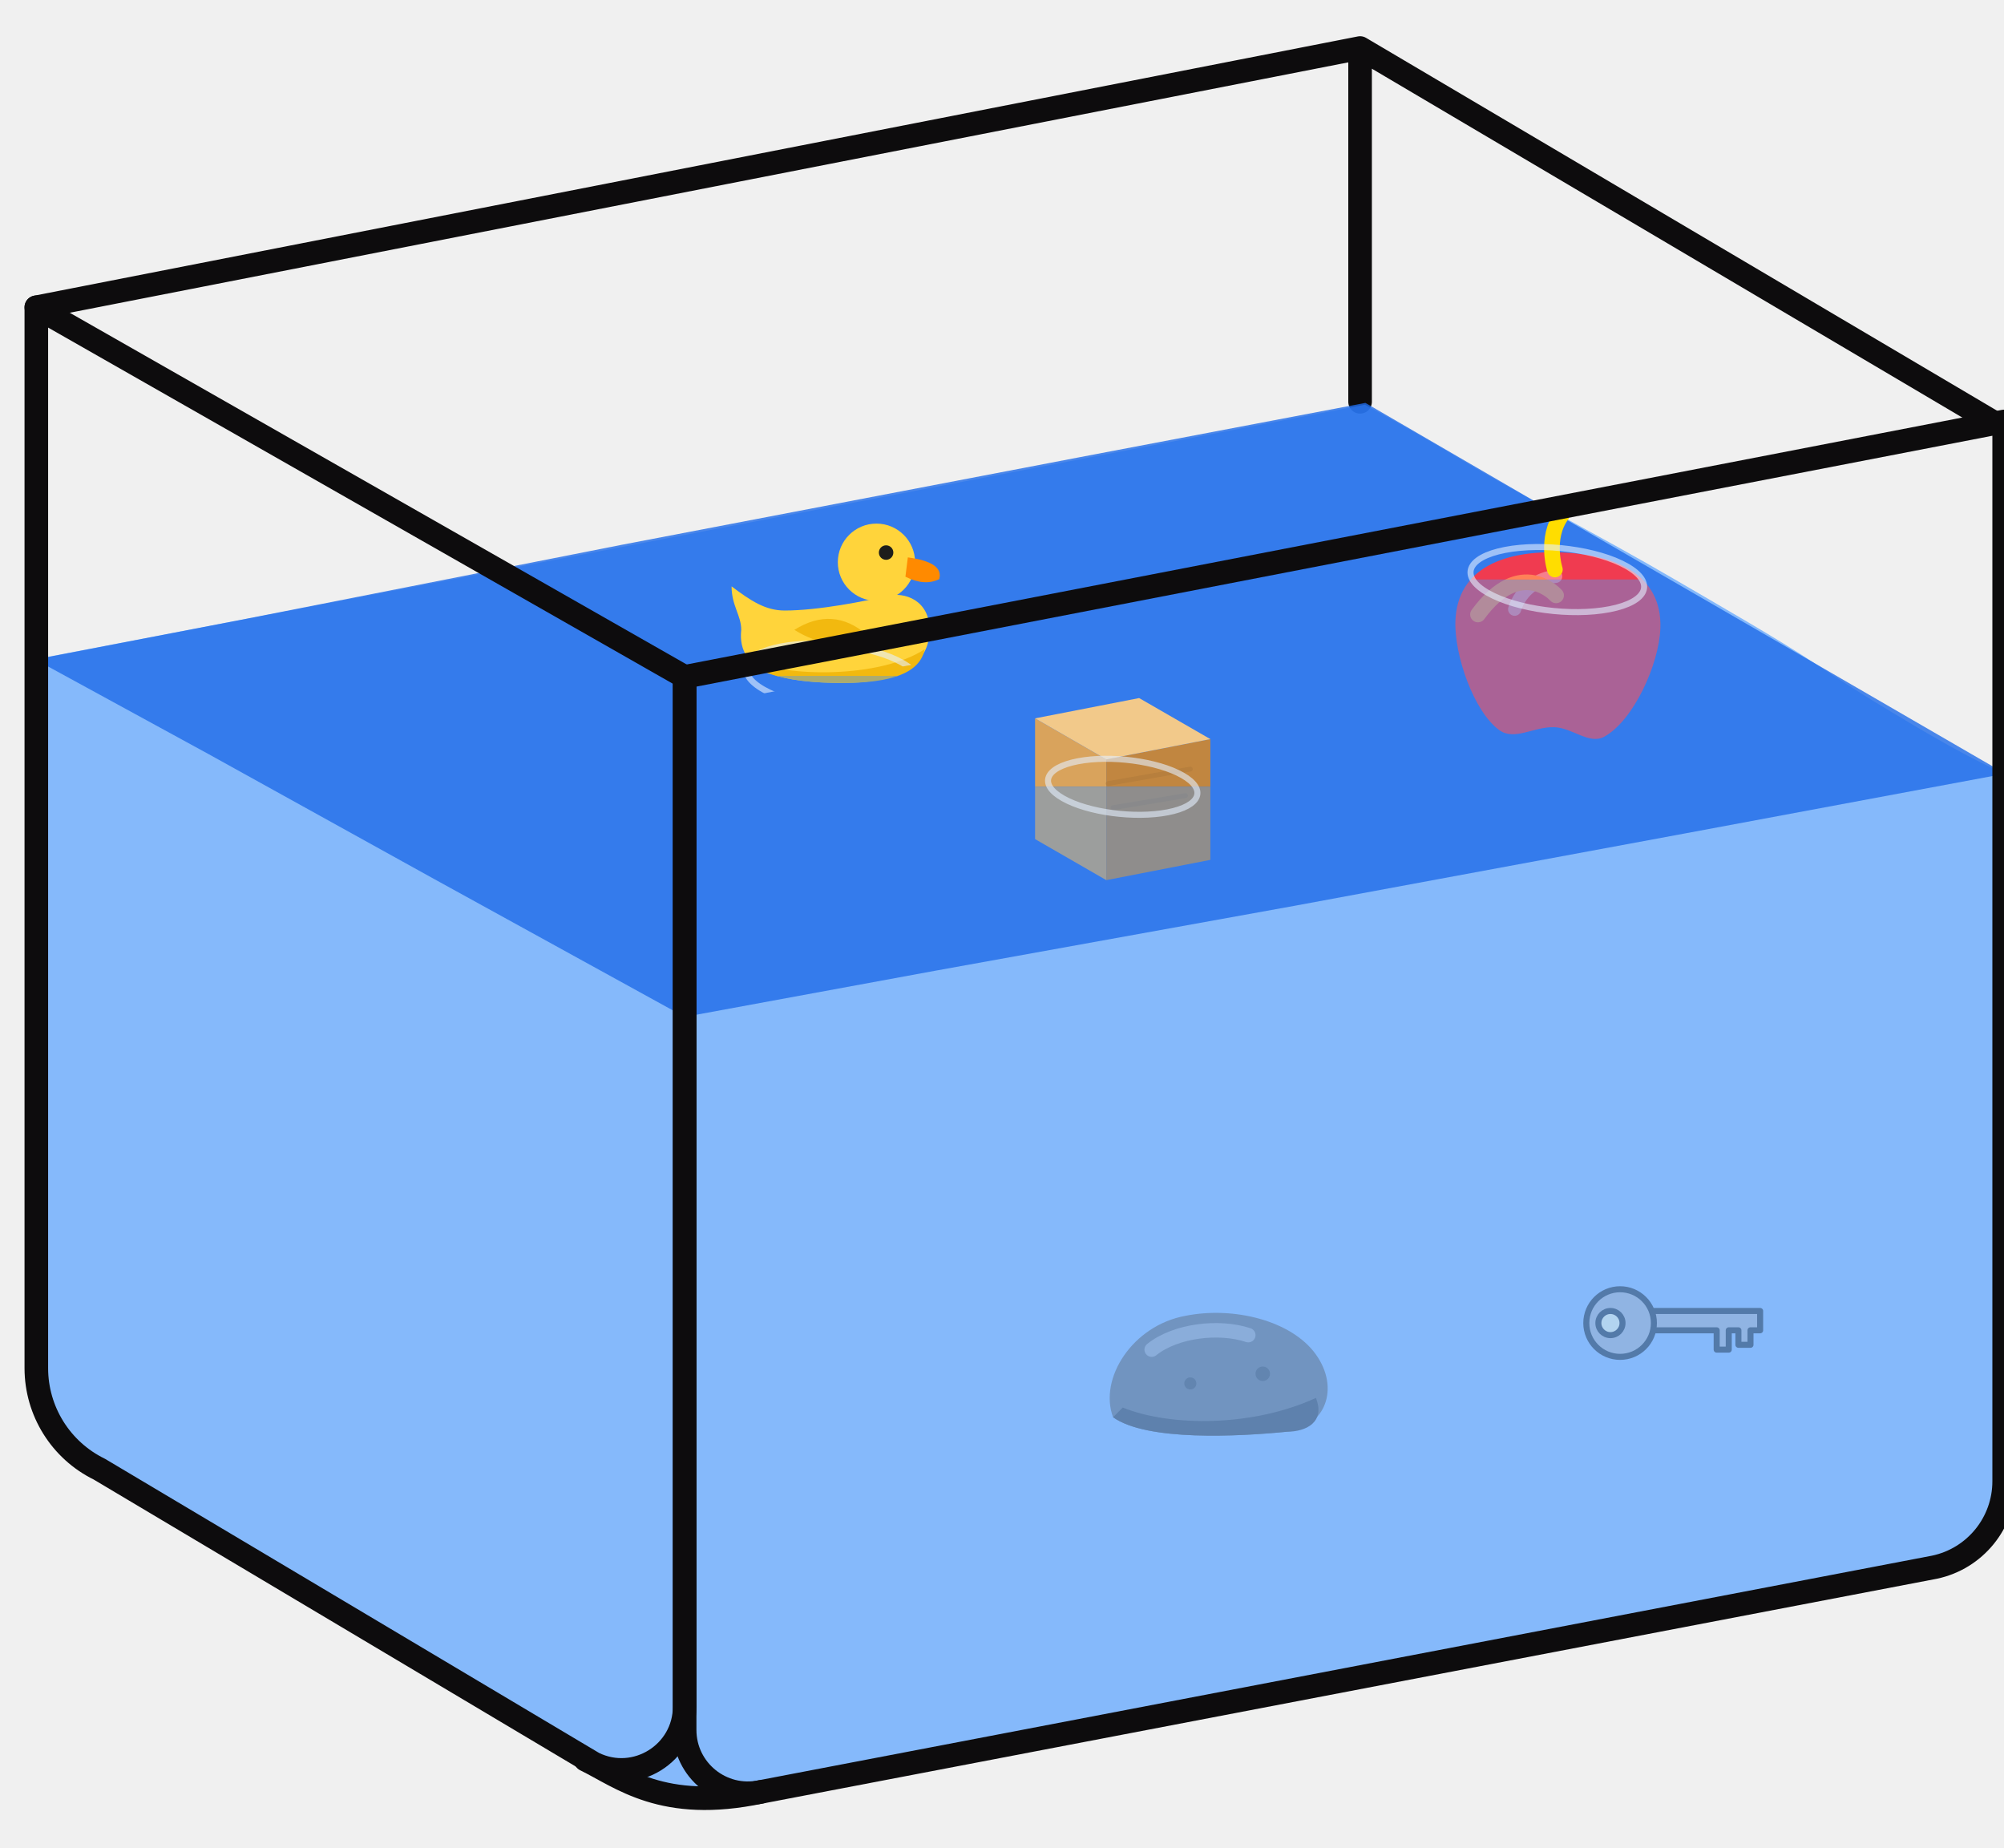
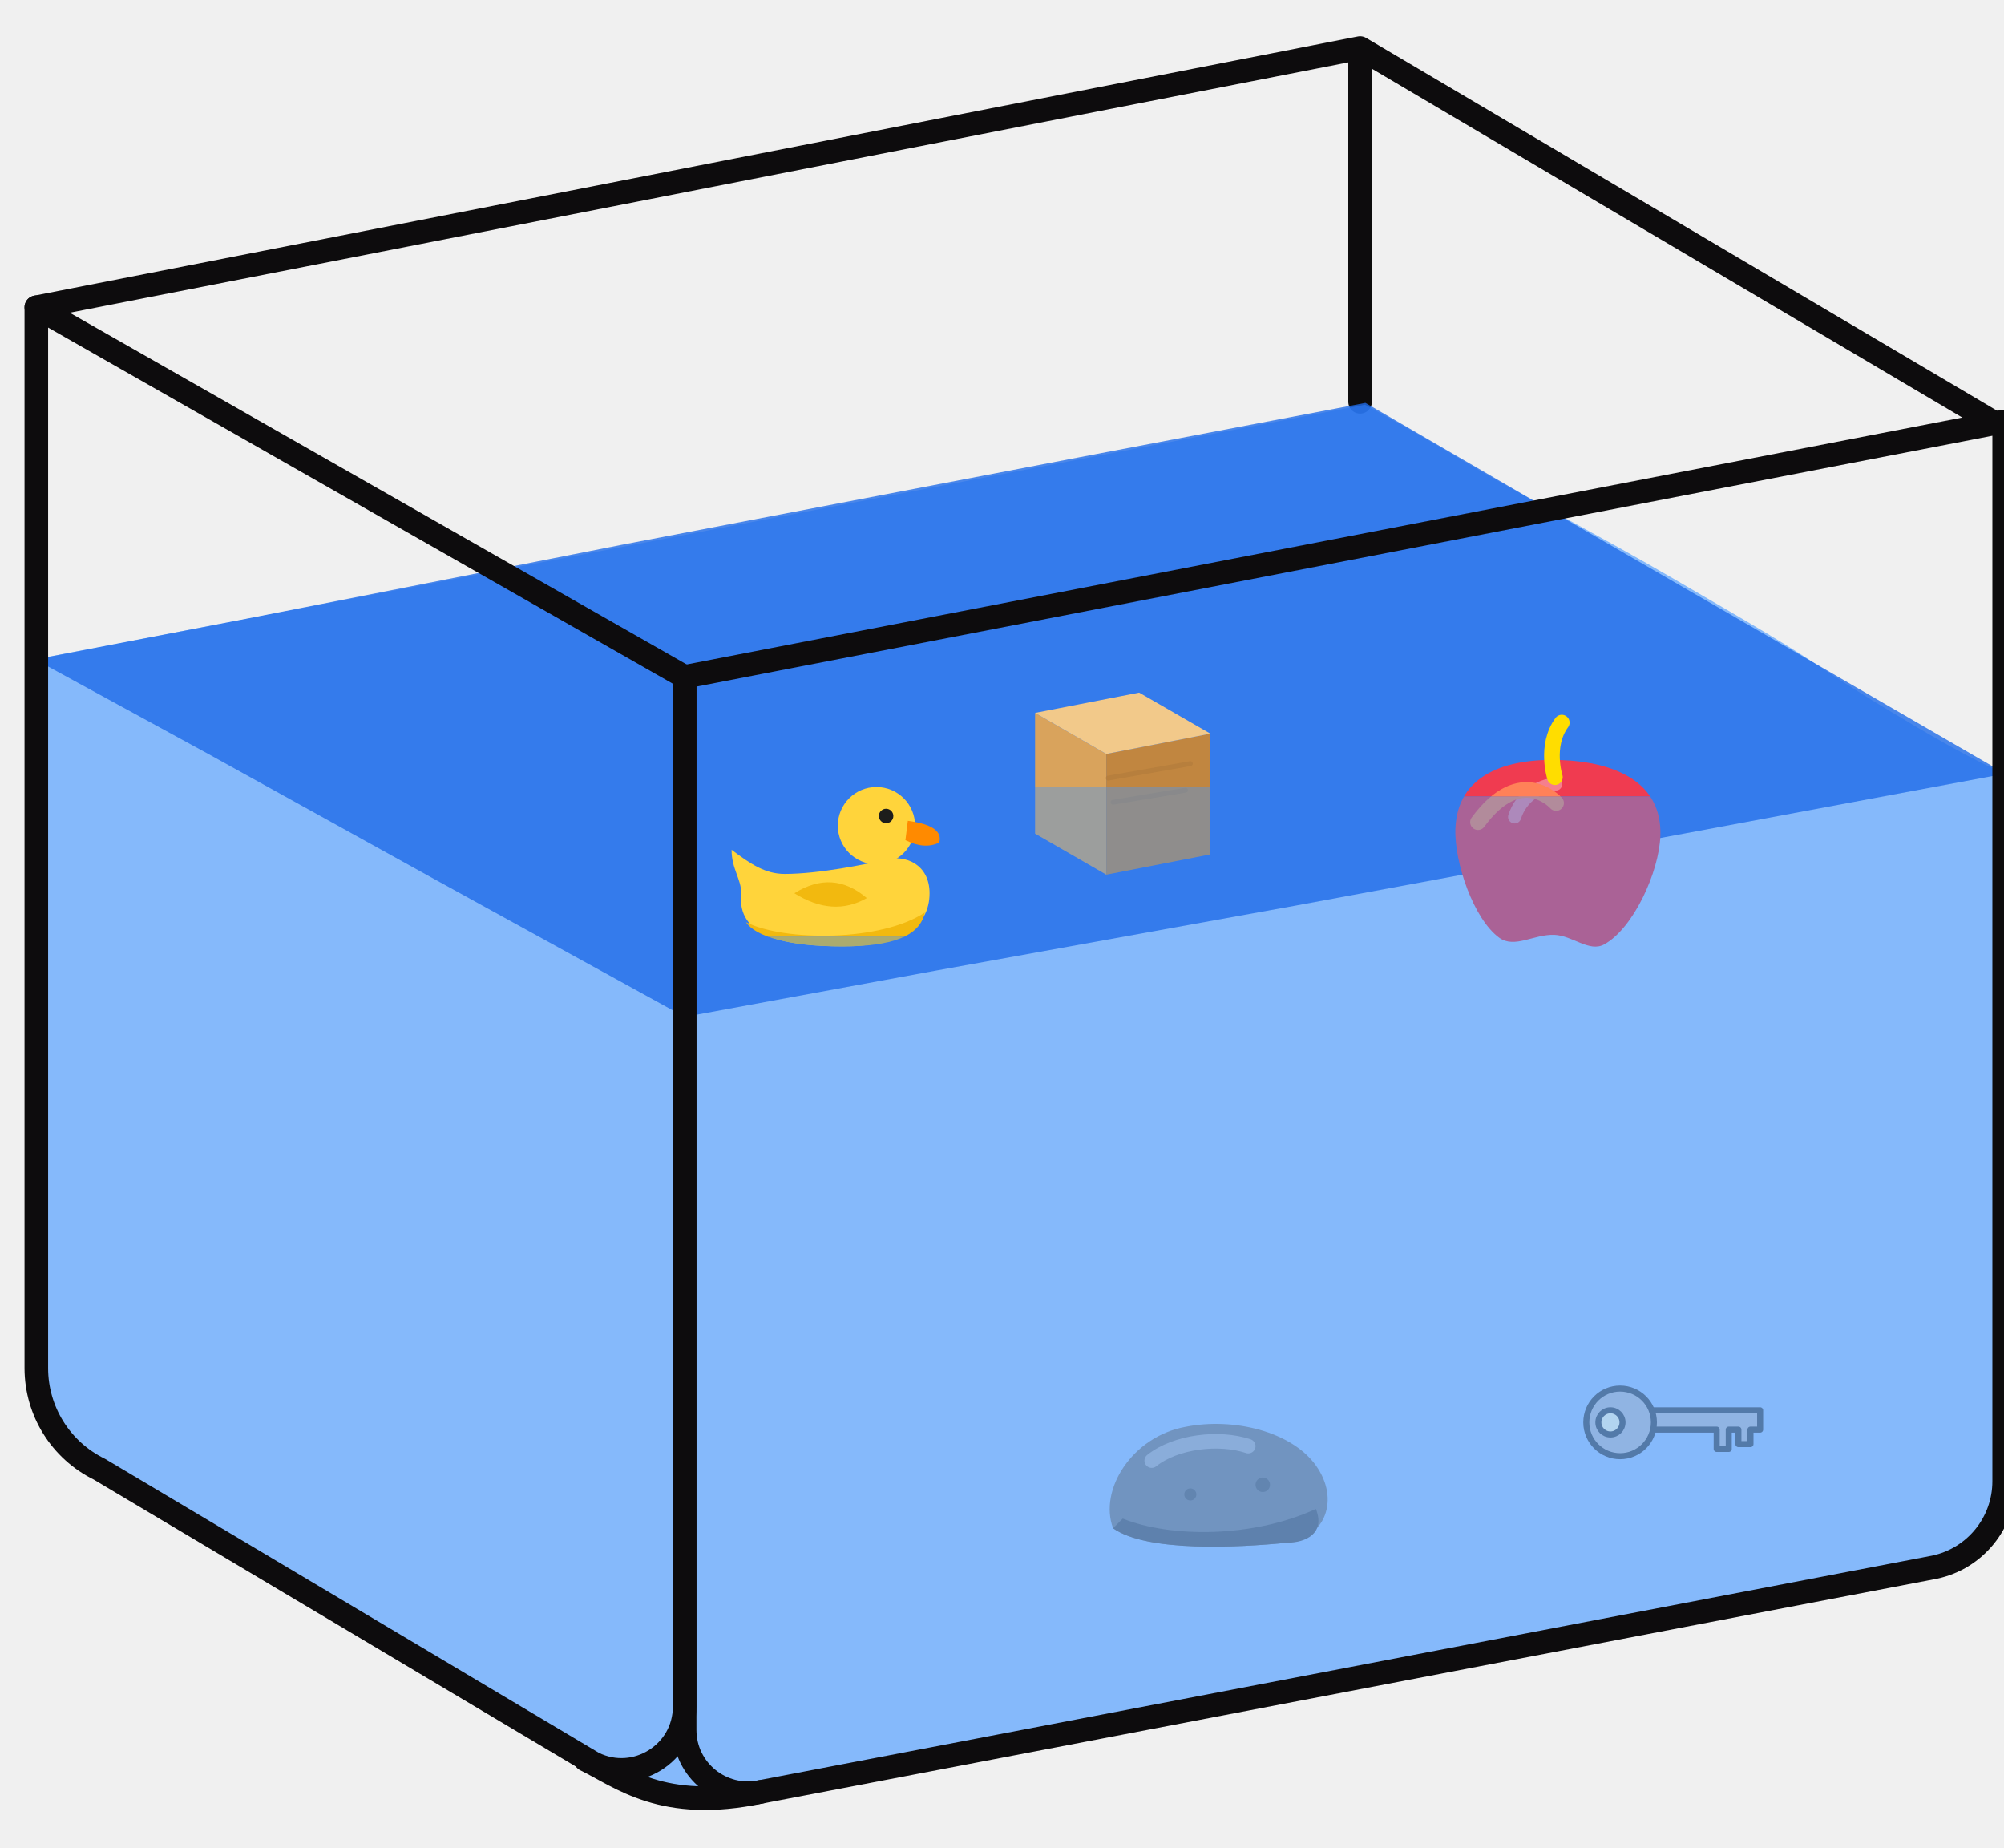
<svg xmlns="http://www.w3.org/2000/svg" viewBox="355 20 830 765" preserveAspectRatio="xMidYMid meet">
  <defs>
    <filter id="underwater" color-interpolation-filters="sRGB">
      <feColorMatrix type="matrix" values="0.58 0 0 0 0.12  0 0.58 0 0 0.25  0 0 0.6 0 0.4  0 0 0 1 0" />
    </filter>
    <clipPath id="ca-jablko" clipPathUnits="userSpaceOnUse">
-       <rect x="-300" width="600" y="-600" height="535.703" />
+       <rect x="-300" width="600" y="-600" height="539.556" />
    </clipPath>
    <clipPath id="cb-jablko" clipPathUnits="userSpaceOnUse">
-       <rect x="-300" width="600" y="-64.297" height="600" />
+       <rect x="-300" width="600" y="-60.444" height="600" />
    </clipPath>
    <clipPath id="ca-kamen" clipPathUnits="userSpaceOnUse">
      <rect x="-300" width="600" y="-600" height="317.12" />
    </clipPath>
    <clipPath id="cb-kamen" clipPathUnits="userSpaceOnUse">
      <rect x="-300" width="600" y="-282.88" height="600" />
    </clipPath>
    <clipPath id="ca-drevo" clipPathUnits="userSpaceOnUse">
-       <rect x="-300" width="600" y="-600" height="561.352" />
+       <rect x="-300" width="600" y="-600" height="563.613" />
    </clipPath>
    <clipPath id="cb-drevo" clipPathUnits="userSpaceOnUse">
-       <rect x="-300" width="600" y="-38.648" height="600" />
+       <rect x="-300" width="600" y="-36.387" height="600" />
    </clipPath>
    <clipPath id="ca-klic" clipPathUnits="userSpaceOnUse">
      <rect x="-300" width="600" y="-600" height="317.12" />
    </clipPath>
    <clipPath id="cb-klic" clipPathUnits="userSpaceOnUse">
      <rect x="-300" width="600" y="-282.88" height="600" />
    </clipPath>
    <clipPath id="ca-led" clipPathUnits="userSpaceOnUse">
      <rect x="-300" width="600" y="-600" height="1600" />
    </clipPath>
    <clipPath id="cb-led" clipPathUnits="userSpaceOnUse">
      <rect x="-300" width="600" y="1000" height="600" />
    </clipPath>
    <clipPath id="ca-vejce" clipPathUnits="userSpaceOnUse">
      <rect x="-300" width="600" y="-600" height="1600" />
    </clipPath>
    <clipPath id="cb-vejce" clipPathUnits="userSpaceOnUse">
      <rect x="-300" width="600" y="1000" height="600" />
    </clipPath>
    <clipPath id="ca-korek" clipPathUnits="userSpaceOnUse">
      <rect x="-300" width="600" y="-600" height="1600" />
    </clipPath>
    <clipPath id="cb-korek" clipPathUnits="userSpaceOnUse">
      <rect x="-300" width="600" y="1000" height="600" />
    </clipPath>
    <clipPath id="ca-kachna" clipPathUnits="userSpaceOnUse">
-       <rect x="-300" width="600" y="-600" height="597.178" />
+       <rect x="-300" width="600" y="-600" height="595.997" />
    </clipPath>
    <clipPath id="cb-kachna" clipPathUnits="userSpaceOnUse">
-       <rect x="-300" width="600" y="-2.822" height="600" />
+       <rect x="-300" width="600" y="-4.003" height="600" />
    </clipPath>
  </defs>
  <g>
    <g transform="translate(85 35) scale(0.46)">
      <path d="M2384.54 349.119L1811.54 10.619L619.662 244.009M1811.54 10.619V329.119" stroke="#0D0C0D" stroke-width="21.238" stroke-linecap="round" stroke-linejoin="round" fill="none" />
      <path d="M619.666 560.694V1199.01C619.666 1199.01 629.351 1256.41 661.353 1280.9C693.355 1305.4 1097.77 1540.77 1097.77 1540.77C1097.77 1540.77 1157.57 1602.39 1310.6 1573.1C1463.63 1543.81 2343.54 1373.52 2343.54 1373.52L2385.88 1341.76L2391.45 1290.57V663.483C2391.45 663.483 2365.19 653.621 2302.5 615.818C2286.33 606.066 2266.18 594.618 2220.42 564.22C2188.43 542.982 2135.08 512.512 2095.25 489.228C2027.12 449.407 1956.91 413.638 1904.71 382.418C1855.23 352.826 1815.93 331.712 1815.93 331.712L619.666 560.694Z" fill="#58A1FF" fill-opacity="0.7" />
      <path d="M618.664 561.076L774.633 646.195L977.489 758.506L1203.4 882.801L1428.42 841.369L1751.95 782.919L2105.2 717.459L2392.45 663.865L2229.53 569.483L2004.39 439.325L1816.32 330.094L1559.88 378.822L1146.28 457.919L810.037 524.168L618.664 561.076Z" fill="#206CE8" fill-opacity="0.8" />
    </g>
  </g>
  <g />
  <g>
-     <g class="item" data-id="jablko" transform="translate(1000.00 324.30)">
+     <g class="item" data-id="klic" transform="translate(1050.00 624.01)">
+       <rect x="-47" y="-58" width="94" height="64" fill="transparent" />
+       <g clip-path="url(#ca-klic)">
+         <g stroke="#5B6470" stroke-width="2.5" stroke-linejoin="round">
+           <path d="M-14 -20H34V-12H30V-6H25V-12H21V-4H16V-12H-14Z" fill="#C4C9D0" />
+           <circle cx="-24" cy="-15" r="14" fill="#C4C9D0" />
+           <circle cx="-28" cy="-15" r="5" fill="#ffffe6" />
+         </g>
+       </g>
+       <g clip-path="url(#cb-klic)" filter="url(#underwater)">
+         <g stroke="#5B6470" stroke-width="2.5" stroke-linejoin="round">
+           <path d="M-14 -20H34V-12H30V-6H25V-12H21V-4H16V-12H-14Z" fill="#C4C9D0" />
+           <circle cx="-24" cy="-15" r="14" fill="#C4C9D0" />
+           <circle cx="-28" cy="-15" r="5" fill="#ffffe6" />
+         </g>
+       </g>
+     </g>
+     <g class="item" data-id="drevo" transform="translate(820.00 382.21)">
+       <rect x="-45" y="-90" width="90" height="96" fill="transparent" />
+       <g clip-path="url(#ca-drevo)">
+         <path d="M-6.8 0.0 L-36.3 -17.0 L-36.3 -67.0 L-6.8 -50.0 Z" fill="#D9A35C" />
+         <path d="M-6.8 0.0 L36.3 -8.4 L36.3 -58.4 L-6.8 -50.0 Z" fill="#C18640" />
+         <path d="M-6.8 -50.0 L36.3 -58.4 L6.8 -75.4 L-36.3 -67.0 Z" fill="#F2C98A" />
+         <path d="M-14 -40 l34 -6 M-12 -30 l30 -5" stroke="#B07A3A" stroke-width="2" stroke-linecap="round" opacity="0.6" transform="translate(8 0)" />
+       </g>
+       <g clip-path="url(#cb-drevo)" filter="url(#underwater)">
+         <path d="M-6.8 0.0 L-36.3 -17.0 L-36.3 -67.0 L-6.8 -50.0 Z" fill="#D9A35C" />
+         <path d="M-6.8 0.0 L36.3 -8.4 L36.3 -58.4 L-6.8 -50.0 Z" fill="#C18640" />
+         <path d="M-6.8 -50.0 L36.3 -58.4 L6.8 -75.4 L-36.3 -67.0 Z" fill="#F2C98A" />
+         <path d="M-14 -40 l34 -6 M-12 -30 l30 -5" stroke="#B07A3A" stroke-width="2" stroke-linecap="round" opacity="0.6" transform="translate(8 0)" />
+       </g>
+     </g>
+     <g class="item" data-id="jablko" transform="translate(1000.00 410.29)">
      <rect x="-51" y="-106" width="102" height="112" fill="transparent" />
      <g clip-path="url(#ca-jablko)">
        <g transform="scale(0.34) translate(-162 -893)">
          <path d="M287.513 763.265C285.959 806.925 254.846 875.634 219.161 895.266C200.876 905.333 180.631 884.469 158.241 883.681C133.472 882.803 109.802 900.73 91.18 887.146C60.13 864.524 36.367 795.671 37.844 754.415C40.186 688.365 99.765 668.432 165.815 670.774C231.866 673.116 289.874 697.221 287.532 763.271L287.513 763.265Z" fill="#F03B50" />
          <path d="M110 740C118 715 140 702 160 700" stroke="#ffffff" stroke-opacity="0.35" stroke-width="16" stroke-linecap="round" fill="none" />
          <path d="M159.037 691.648C159.037 691.648 146.76 653.386 167.418 625.172" stroke="#FFDD00" stroke-width="19.048" stroke-miterlimit="10" stroke-linecap="round" fill="none" />
          <path d="M160.502 723.142C160.502 723.142 117.807 674.819 65.345 746.423" stroke="#FF8158" stroke-width="19.048" stroke-miterlimit="10" stroke-linecap="round" fill="none" />
        </g>
      </g>
      <g clip-path="url(#cb-jablko)" filter="url(#underwater)">
        <g transform="scale(0.34) translate(-162 -893)">
          <path d="M287.513 763.265C285.959 806.925 254.846 875.634 219.161 895.266C200.876 905.333 180.631 884.469 158.241 883.681C133.472 882.803 109.802 900.73 91.18 887.146C60.13 864.524 36.367 795.671 37.844 754.415C40.186 688.365 99.765 668.432 165.815 670.774C231.866 673.116 289.874 697.221 287.532 763.271L287.513 763.265Z" fill="#F03B50" />
          <path d="M110 740C118 715 140 702 160 700" stroke="#ffffff" stroke-opacity="0.35" stroke-width="16" stroke-linecap="round" fill="none" />
          <path d="M159.037 691.648C159.037 691.648 146.76 653.386 167.418 625.172" stroke="#FFDD00" stroke-width="19.048" stroke-miterlimit="10" stroke-linecap="round" fill="none" />
          <path d="M160.502 723.142C160.502 723.142 117.807 674.819 65.345 746.423" stroke="#FF8158" stroke-width="19.048" stroke-miterlimit="10" stroke-linecap="round" fill="none" />
        </g>
      </g>
-       <ellipse cx="0" cy="0" rx="29.24" ry="29.24" fill="none" stroke="#E4F0FF" stroke-width="2.5" vector-effect="non-scaling-stroke" opacity="0.6" clip-path="url(#cb-jablko)" transform="matrix(0.982 -0.19 -0.74 -0.42 0 -64.30)" />
-     </g>
-     <g class="item" data-id="klic" transform="translate(1050.00 582.88)">
-       <rect x="-47" y="-58" width="94" height="64" fill="transparent" />
-       <g clip-path="url(#ca-klic)">
-         <g stroke="#5B6470" stroke-width="2.5" stroke-linejoin="round">
-           <path d="M-14 -20H34V-12H30V-6H25V-12H21V-4H16V-12H-14Z" fill="#C4C9D0" />
-           <circle cx="-24" cy="-15" r="14" fill="#C4C9D0" />
-           <circle cx="-28" cy="-15" r="5" fill="#ffffe6" />
-         </g>
-       </g>
-       <g clip-path="url(#cb-klic)" filter="url(#underwater)">
-         <g stroke="#5B6470" stroke-width="2.5" stroke-linejoin="round">
-           <path d="M-14 -20H34V-12H30V-6H25V-12H21V-4H16V-12H-14Z" fill="#C4C9D0" />
-           <circle cx="-24" cy="-15" r="14" fill="#C4C9D0" />
-           <circle cx="-28" cy="-15" r="5" fill="#ffffe6" />
-         </g>
-       </g>
-       <ellipse cx="0" cy="0" rx="26.52" ry="26.52" fill="none" stroke="#E4F0FF" stroke-width="2.5" vector-effect="non-scaling-stroke" opacity="0" clip-path="url(#cb-klic)" transform="matrix(0.982 -0.19 -0.74 -0.42 0 -66.88)" />
-     </g>
-     <g class="item" data-id="kachna" transform="translate(700.00 302.82)">
+     </g>
+     <g class="item" data-id="kamen" transform="translate(860.00 658.85)">
+       <rect x="-55" y="-80" width="110" height="86" fill="transparent" />
+       <g clip-path="url(#ca-kamen)">
+         <path d="M-44 -6C-50 -22 -36 -44 -14 -48C6 -52 30 -46 40 -32C50 -18 44 -2 28 0C8 2 -30 4 -44 -6Z" fill="#8E9196" />
+         <path d="M-40 -10C-20 -2 14 -2 40 -14C44 -4 36 0 28 0C8 2 -30 4 -44 -6Z" fill="#6E7176" />
+         <path d="M-28 -34C-18 -42 0 -44 12 -40" stroke="#B9BCC1" stroke-width="6" stroke-linecap="round" fill="none" />
+         <circle cx="18" cy="-24" r="3" fill="#74777C" />
+         <circle cx="-12" cy="-20" r="2.5" fill="#74777C" />
+       </g>
+       <g clip-path="url(#cb-kamen)" filter="url(#underwater)">
+         <path d="M-44 -6C-50 -22 -36 -44 -14 -48C6 -52 30 -46 40 -32C50 -18 44 -2 28 0C8 2 -30 4 -44 -6Z" fill="#8E9196" />
+         <path d="M-40 -10C-20 -2 14 -2 40 -14C44 -4 36 0 28 0C8 2 -30 4 -44 -6Z" fill="#6E7176" />
+         <path d="M-28 -34C-18 -42 0 -44 12 -40" stroke="#B9BCC1" stroke-width="6" stroke-linecap="round" fill="none" />
+         <circle cx="18" cy="-24" r="3" fill="#74777C" />
+         <circle cx="-12" cy="-20" r="2.5" fill="#74777C" />
+       </g>
+     </g>
+     <g class="item" data-id="kachna" transform="translate(700.00 411.90)">
      <rect x="-51" y="-96" width="102" height="102" fill="transparent" />
      <g clip-path="url(#ca-kachna)">
        <path d="M-38 -22C-40 -4 -20 0 4 0C28 0 40 -8 40 -22C40 -34 30 -38 22 -36C14 -34 -6 -30 -20 -30C-28 -30 -34 -34 -42 -40C-42 -32 -38 -28 -38 -22Z" fill="#FFD43B" />
        <path d="M-36 -10C-20 -2 20 -2 38 -14C36 -4 24 0 4 0C-18 0 -32 -4 -36 -10Z" fill="#F2B90F" />
        <circle cx="18" cy="-50" r="16" fill="#FFD43B" />
        <path d="M31 -52Q46 -50 44 -43Q38 -40 30 -44Z" fill="#FF8A00" />
        <circle cx="22" cy="-54" r="3" fill="#1D1D1B" />
        <path d="M-16 -22Q0 -32 14 -20Q0 -12 -16 -22Z" fill="#F2B90F" />
      </g>
      <g clip-path="url(#cb-kachna)" filter="url(#underwater)">
        <path d="M-38 -22C-40 -4 -20 0 4 0C28 0 40 -8 40 -22C40 -34 30 -38 22 -36C14 -34 -6 -30 -20 -30C-28 -30 -34 -34 -42 -40C-42 -32 -38 -28 -38 -22Z" fill="#FFD43B" />
        <path d="M-36 -10C-20 -2 20 -2 38 -14C36 -4 24 0 4 0C-18 0 -32 -4 -36 -10Z" fill="#F2B90F" />
        <circle cx="18" cy="-50" r="16" fill="#FFD43B" />
        <path d="M31 -52Q46 -50 44 -43Q38 -40 30 -44Z" fill="#FF8A00" />
        <circle cx="22" cy="-54" r="3" fill="#1D1D1B" />
        <path d="M-16 -22Q0 -32 14 -20Q0 -12 -16 -22Z" fill="#F2B90F" />
      </g>
-       <ellipse cx="0" cy="0" rx="29.24" ry="29.24" fill="none" stroke="#E4F0FF" stroke-width="2.5" vector-effect="non-scaling-stroke" opacity="0.6" clip-path="url(#cb-kachna)" transform="matrix(0.982 -0.19 -0.74 -0.42 0 -2.82)" />
-     </g>
-     <g class="item" data-id="kamen" transform="translate(860.00 612.88)">
-       <rect x="-55" y="-80" width="110" height="86" fill="transparent" />
-       <g clip-path="url(#ca-kamen)">
-         <path d="M-44 -6C-50 -22 -36 -44 -14 -48C6 -52 30 -46 40 -32C50 -18 44 -2 28 0C8 2 -30 4 -44 -6Z" fill="#8E9196" />
-         <path d="M-40 -10C-20 -2 14 -2 40 -14C44 -4 36 0 28 0C8 2 -30 4 -44 -6Z" fill="#6E7176" />
-         <path d="M-28 -34C-18 -42 0 -44 12 -40" stroke="#B9BCC1" stroke-width="6" stroke-linecap="round" fill="none" />
-         <circle cx="18" cy="-24" r="3" fill="#74777C" />
-         <circle cx="-12" cy="-20" r="2.5" fill="#74777C" />
-       </g>
-       <g clip-path="url(#cb-kamen)" filter="url(#underwater)">
-         <path d="M-44 -6C-50 -22 -36 -44 -14 -48C6 -52 30 -46 40 -32C50 -18 44 -2 28 0C8 2 -30 4 -44 -6Z" fill="#8E9196" />
-         <path d="M-40 -10C-20 -2 14 -2 40 -14C44 -4 36 0 28 0C8 2 -30 4 -44 -6Z" fill="#6E7176" />
-         <path d="M-28 -34C-18 -42 0 -44 12 -40" stroke="#B9BCC1" stroke-width="6" stroke-linecap="round" fill="none" />
-         <circle cx="18" cy="-24" r="3" fill="#74777C" />
-         <circle cx="-12" cy="-20" r="2.5" fill="#74777C" />
-       </g>
-       <ellipse cx="0" cy="0" rx="31.96" ry="31.96" fill="none" stroke="#E4F0FF" stroke-width="2.5" vector-effect="non-scaling-stroke" opacity="0" clip-path="url(#cb-kamen)" transform="matrix(0.982 -0.19 -0.74 -0.42 0 -86.30)" />
-     </g>
-     <g class="item" data-id="drevo" transform="translate(820.00 384.47)">
-       <rect x="-45" y="-90" width="90" height="96" fill="transparent" />
-       <g clip-path="url(#ca-drevo)">
-         <path d="M-6.8 0.0 L-36.3 -17.0 L-36.3 -67.0 L-6.8 -50.0 Z" fill="#D9A35C" />
-         <path d="M-6.8 0.0 L36.3 -8.4 L36.3 -58.4 L-6.8 -50.0 Z" fill="#C18640" />
-         <path d="M-6.8 -50.0 L36.3 -58.4 L6.8 -75.4 L-36.3 -67.0 Z" fill="#F2C98A" />
-         <path d="M-14 -40 l34 -6 M-12 -30 l30 -5" stroke="#B07A3A" stroke-width="2" stroke-linecap="round" opacity="0.6" transform="translate(8 0)" />
-       </g>
-       <g clip-path="url(#cb-drevo)" filter="url(#underwater)">
-         <path d="M-6.8 0.0 L-36.3 -17.0 L-36.3 -67.0 L-6.8 -50.0 Z" fill="#D9A35C" />
-         <path d="M-6.8 0.0 L36.3 -8.4 L36.3 -58.4 L-6.8 -50.0 Z" fill="#C18640" />
-         <path d="M-6.8 -50.0 L36.3 -58.4 L6.8 -75.4 L-36.3 -67.0 Z" fill="#F2C98A" />
-         <path d="M-14 -40 l34 -6 M-12 -30 l30 -5" stroke="#B07A3A" stroke-width="2" stroke-linecap="round" opacity="0.6" transform="translate(8 0)" />
-       </g>
-       <ellipse cx="0" cy="0" rx="25.16" ry="25.16" fill="none" stroke="#E4F0FF" stroke-width="2.5" vector-effect="non-scaling-stroke" opacity="0.6" clip-path="url(#cb-drevo)" transform="matrix(0.982 -0.19 -0.74 -0.42 0 -38.65)" />
    </g>
  </g>
  <g>
    <g transform="translate(85 35) scale(0.46)" stroke="#0D0C0D" stroke-width="21.238" stroke-linecap="round" stroke-linejoin="round" fill="none">
      <path d="M2328.71 1378.22L1272.09 1580.47C1236.69 1587.93 1203.39 1560.92 1203.39 1524.74V576.729L2391.45 346.791V1300.89C2391.45 1338.26 2365.27 1370.52 2328.71 1378.22Z" />
      <path d="M1114.06 1551.52C1145.92 1567.01 1183.61 1599.24 1272.09 1580.47" />
      <path d="M619.662 244.009L1203.4 576.736V1503.69C1203.4 1545.81 1159.25 1573.36 1121.42 1554.85L676.442 1289.99C641.697 1272.99 619.662 1237.7 619.662 1199.02V244.009Z" />
    </g>
  </g>
  <g>
    <g class="item" data-id="led" transform="translate(95.00 564.00)">
      <rect x="-35" y="-74" width="70" height="80" fill="transparent" />
      <g clip-path="url(#ca-led)">
        <path d="M-4.9 0.0 L-26.2 -12.2 L-26.2 -48.2 L-4.9 -36.0 Z" fill="#CDEBFA" />
        <path d="M-4.9 0.0 L26.2 -6.0 L26.2 -42.0 L-4.9 -36.0 Z" fill="#A9D8F2" />
        <path d="M-4.9 -36.0 L26.2 -42.0 L4.9 -54.3 L-26.2 -48.2 Z" fill="#F2FBFF" />
        <path d="M-10 -26 l10 -16" stroke="#ffffff" stroke-width="3" stroke-linecap="round" opacity="0.9" />
      </g>
      <g clip-path="url(#cb-led)" filter="url(#underwater)">
        <path d="M-4.9 0.0 L-26.2 -12.2 L-26.2 -48.2 L-4.9 -36.0 Z" fill="#CDEBFA" />
        <path d="M-4.9 0.0 L26.2 -6.0 L26.2 -42.0 L-4.9 -36.0 Z" fill="#A9D8F2" />
        <path d="M-4.9 -36.0 L26.2 -42.0 L4.9 -54.3 L-26.2 -48.2 Z" fill="#F2FBFF" />
        <path d="M-10 -26 l10 -16" stroke="#ffffff" stroke-width="3" stroke-linecap="round" opacity="0.9" />
      </g>
-       <ellipse cx="0" cy="0" rx="18.36" ry="18.36" fill="none" stroke="#E4F0FF" stroke-width="2.5" vector-effect="non-scaling-stroke" opacity="0" clip-path="url(#cb-led)" />
    </g>
    <g class="item" data-id="vejce" transform="translate(255.00 564.00)">
      <rect x="-41" y="-76" width="82" height="82" fill="transparent" />
      <g clip-path="url(#ca-vejce)">
        <path d="M-32 -22C-32 -38 -12 -46 4 -44C22 -42 34 -32 34 -22C34 -8 20 0 0 0C-20 0 -32 -8 -32 -22Z" fill="#F3E3CB" />
        <path d="M-24 -6C-10 2 18 2 30 -10C30 -4 20 0 0 0C-12 0 -20 -2 -24 -6Z" fill="#E2CBAA" />
        <ellipse cx="-10" cy="-32" rx="10" ry="5" fill="#ffffff" opacity="0.6" transform="rotate(-18 -10 -32)" />
      </g>
      <g clip-path="url(#cb-vejce)" filter="url(#underwater)">
        <path d="M-32 -22C-32 -38 -12 -46 4 -44C22 -42 34 -32 34 -22C34 -8 20 0 0 0C-20 0 -32 -8 -32 -22Z" fill="#F3E3CB" />
        <path d="M-24 -6C-10 2 18 2 30 -10C30 -4 20 0 0 0C-12 0 -20 -2 -24 -6Z" fill="#E2CBAA" />
        <ellipse cx="-10" cy="-32" rx="10" ry="5" fill="#ffffff" opacity="0.6" transform="rotate(-18 -10 -32)" />
      </g>
-       <ellipse cx="0" cy="0" rx="22.44" ry="22.44" fill="none" stroke="#E4F0FF" stroke-width="2.5" vector-effect="non-scaling-stroke" opacity="0" clip-path="url(#cb-vejce)" />
    </g>
    <g class="item" data-id="korek" transform="translate(95.00 744.00)">
      <rect x="-27" y="-74" width="54" height="80" fill="transparent" />
      <g clip-path="url(#ca-korek)">
        <path d="M-17 -40V-5A17 5 0 0 0 17 -5V-40Z" fill="#C68F52" />
        <ellipse cx="0" cy="-40" rx="17" ry="5" fill="#DDAE74" />
        <circle cx="-7" cy="-26" r="2" fill="#9C6B37" />
        <circle cx="6" cy="-16" r="2.2" fill="#9C6B37" />
        <circle cx="8" cy="-31" r="1.6" fill="#9C6B37" />
        <circle cx="-4" cy="-11" r="1.5" fill="#9C6B37" />
      </g>
      <g clip-path="url(#cb-korek)" filter="url(#underwater)">
        <path d="M-17 -40V-5A17 5 0 0 0 17 -5V-40Z" fill="#C68F52" />
        <ellipse cx="0" cy="-40" rx="17" ry="5" fill="#DDAE74" />
        <circle cx="-7" cy="-26" r="2" fill="#9C6B37" />
        <circle cx="6" cy="-16" r="2.2" fill="#9C6B37" />
        <circle cx="8" cy="-31" r="1.6" fill="#9C6B37" />
        <circle cx="-4" cy="-11" r="1.5" fill="#9C6B37" />
      </g>
-       <ellipse cx="0" cy="0" rx="12.92" ry="12.92" fill="none" stroke="#E4F0FF" stroke-width="2.5" vector-effect="non-scaling-stroke" opacity="0" clip-path="url(#cb-korek)" />
    </g>
  </g>
  <g />
</svg>
